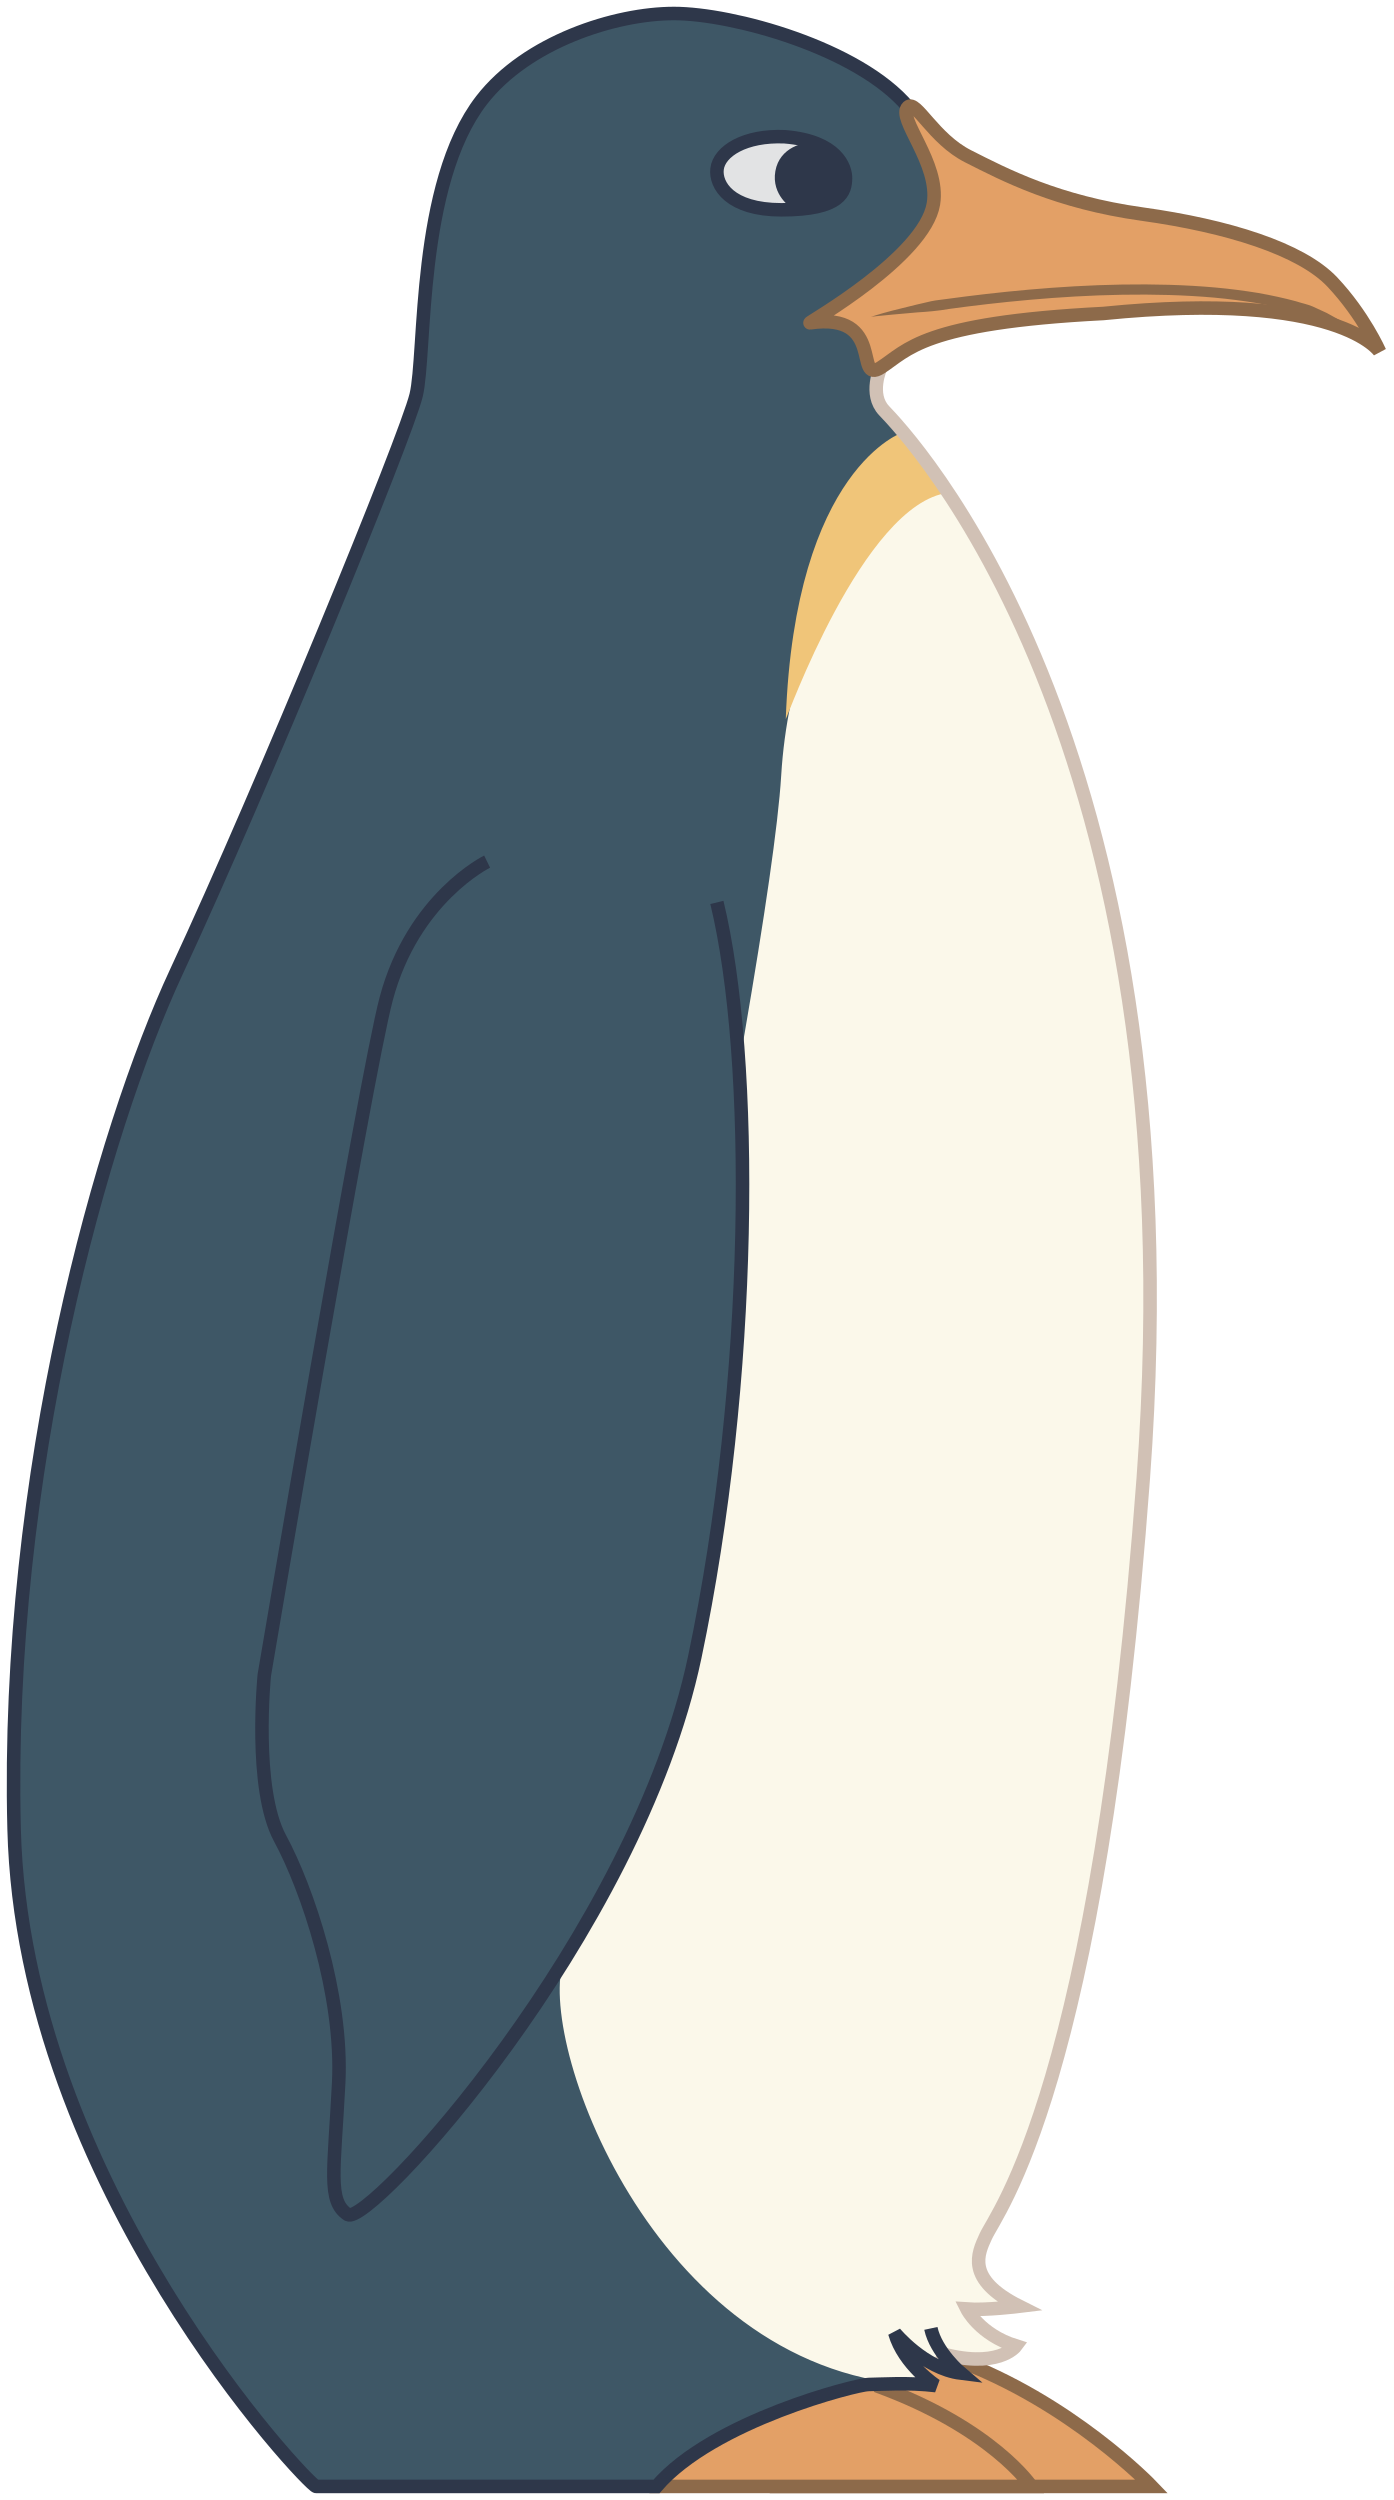
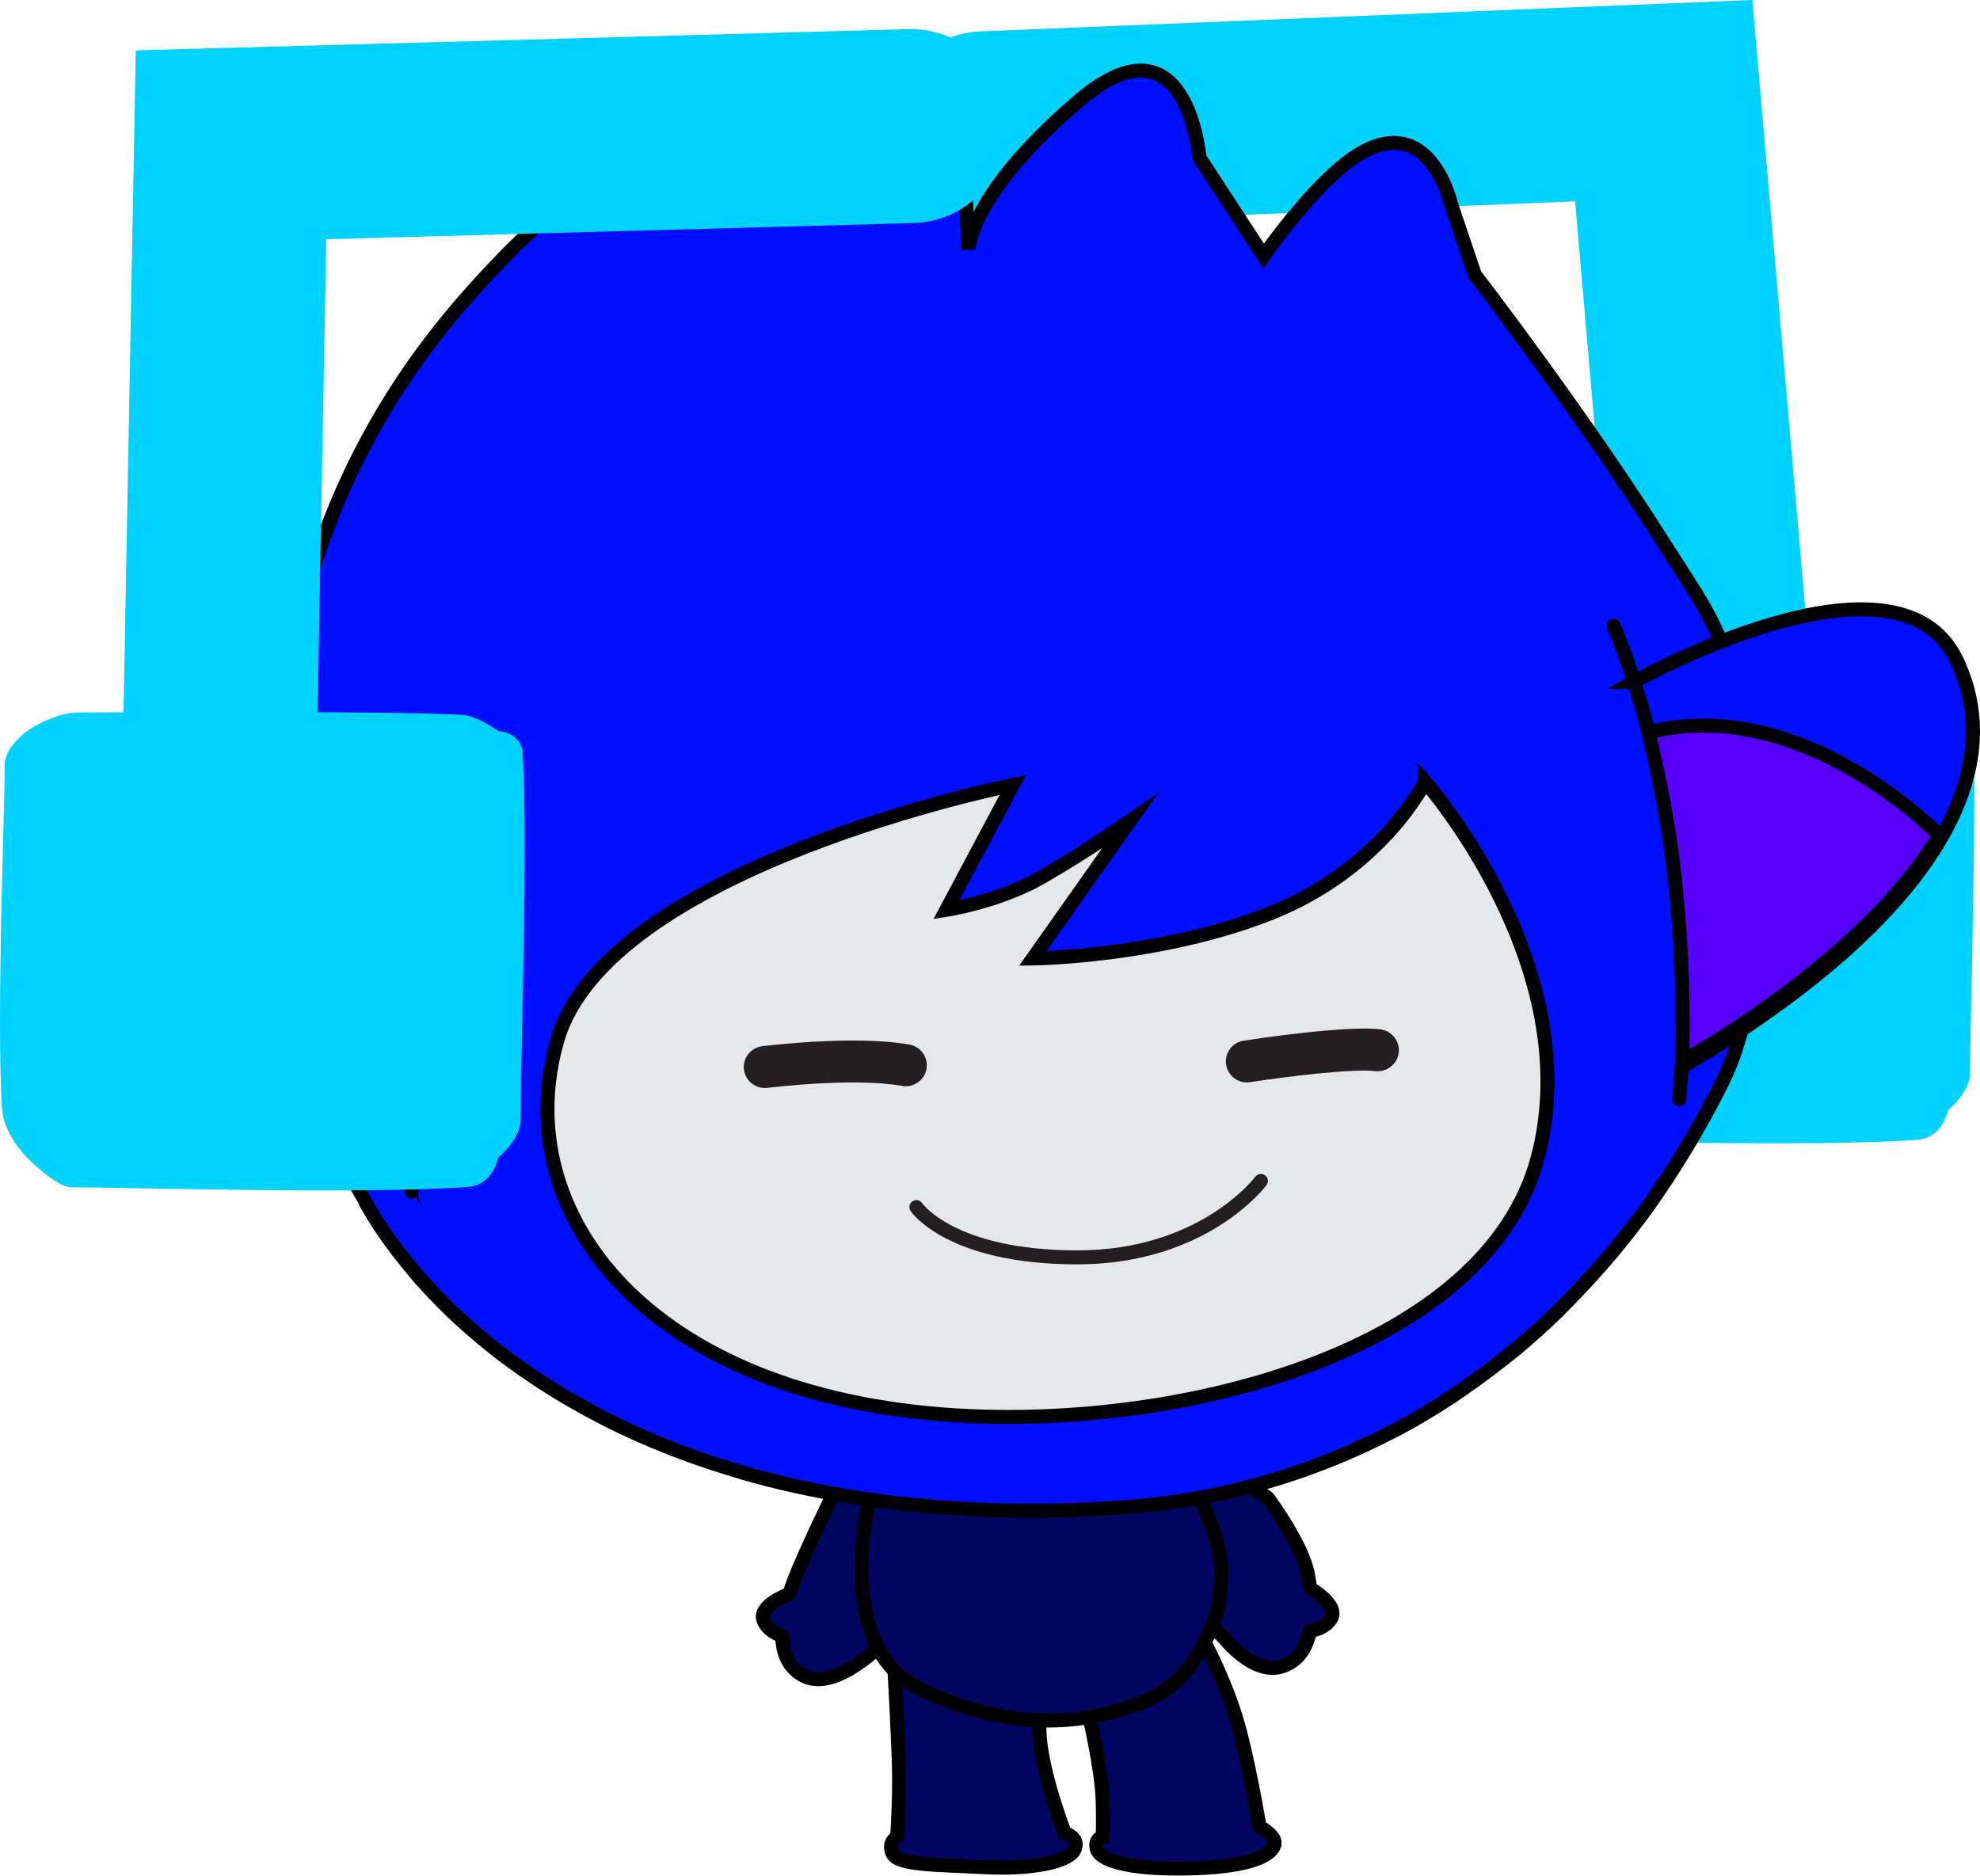
- <svg xmlns="http://www.w3.org/2000/svg" width="51.511" height="92.435" viewBox="0.687 0.689 51.511 92.435" version="1.1" xml:space="preserve">
-   <defs />
-   <g>
-     <g id="Page-1" fill-rule="evenodd">
-       <g id="penguin-b-[animals,bird,cold,north-pole,south-pole,ice,antarctica,arctic,robert-hunter]">
-         <g id="Body">
-           <path d="M 29.407 92.623 L 43.272 92.623 C 43.272 92.623 40.512 89.565 36.209 88.005 C 36.209 88.005 32.084 86.045 29.407 92.623 " id="Fill-1" fill="#E3A066" fill-rule="nonzero" stroke-width="1" stroke="none" />
-           <path d="M 29.147 92.623 L 43.272 92.623 C 43.272 92.623 40.262 89.471 35.959 87.912 " id="Stroke-3" stroke="#8D6A4A" stroke-width="0.5" fill="none" />
-           <path d="M 24.959 92.623 L 38.824 92.623 C 38.824 92.623 37.386 90.455 33.084 88.895 C 33.084 88.895 28.043 89.481 24.959 92.623 " id="Fill-5" fill="#E3A066" fill-rule="nonzero" stroke-width="1" stroke="none" />
-           <path d="M 24.699 92.623 L 38.824 92.623 C 38.824 92.623 37.386 90.455 33.084 88.895 " id="Stroke-7" stroke="#8D6A4A" stroke-width="0.5" fill="none" />
-           <path d="M 34.261 4.645 C 32.352 2.533 27.772 1.188 25.605 1.188 C 23.438 1.188 20.166 2.231 18.494 4.393 C 16.088 7.504 16.449 13.764 16.074 15.304 C 15.699 16.844 10.387 29.794 7.209 36.619 C 4.472 42.496 0.876 55.169 1.209 68.324 C 1.543 81.479 12.126 92.623 12.376 92.623 L 24.959 92.623 C 27.043 90.193 32.376 88.854 32.792 88.853 C 33.251 88.849 34.272 88.772 35.293 88.895 C 35.293 88.895 34.105 88.12 33.772 86.947 C 33.772 86.947 34.855 88.266 36.209 88.434 C 36.209 88.434 35.346 87.647 35.105 86.779 C 34.959 86.255 33.459 58.94 33.459 58.27 C 33.459 57.803 34.109 30.043 34.084 16.665 C 32.294 15.862 33.699 13.066 33.699 13.066 C 33.699 13.066 37.699 8.447 34.261 4.645 " id="Fill-9" fill="#3E5766" fill-rule="nonzero" stroke-width="1" stroke="none" />
-           <path d="M 34.665 17.392 C 34.665 17.392 30.015 21.989 29.571 29.363 C 29.126 36.736 22.209 70.001 21.459 73.436 C 20.709 76.871 25.386 88.959 35.292 88.895 C 35.292 88.895 33.771 88.078 33.771 86.947 C 33.771 86.947 35.434 88.458 36.101 88.416 C 36.101 88.416 35.542 87.912 35.146 86.937 C 35.146 86.937 35.855 88.601 38.251 87.428 C 38.251 87.428 36.519 87.112 36.436 86.064 C 36.436 86.064 37.542 85.962 38.376 85.962 C 38.376 85.962 36.408 84.825 36.916 83.939 C 40.626 77.478 41.71 69.332 42.859 56.637 C 44.105 42.874 41.855 31.373 38.355 23.623 C 36.761 20.235 34.665 17.392 34.665 17.392 " id="Fill-11" fill="#FBF8EA" fill-rule="nonzero" stroke-width="1" stroke="none" />
-           <path d="M 29.74 27.274 C 29.736 27.387 32.59 19.317 35.745 18.908 L 34.084 16.665 C 34.084 16.665 30.074 17.967 29.74 27.274 " id="Fill-13" fill="#F0C579" fill-rule="nonzero" stroke-width="1" stroke="none" />
-           <path d="M 33.251 14.28 C 33.251 14.28 32.801 15.266 33.376 15.873 C 34.091 16.627 44.993 27.826 42.959 55.337 C 41.292 77.876 37.554 82.452 37.133 83.379 C 36.852 83.996 36.366 84.956 38.376 85.962 C 38.376 85.962 37.135 86.116 36.436 86.064 C 36.436 86.064 36.907 87.009 38.251 87.428 C 38.251 87.428 37.584 88.335 35.334 87.665 " id="Stroke-15" stroke="#D1C1B5" stroke-width="0.5" fill="none" />
-           <path d="M 35.105 86.779 C 35.292 87.66 36.209 88.434 36.209 88.434 C 34.855 88.266 33.771 86.947 33.771 86.947 C 34.105 88.12 35.292 88.895 35.292 88.895 C 34.271 88.772 33.25 88.849 32.792 88.853 C 32.376 88.854 27.042 90.193 24.959 92.623 L 12.376 92.623 C 12.126 92.623 1.542 81.479 1.209 68.324 C 0.876 55.169 4.472 42.496 7.209 36.619 C 10.387 29.794 15.698 16.844 16.073 15.304 C 16.448 13.764 16.088 7.504 18.494 4.393 C 20.166 2.231 23.438 1.188 25.605 1.188 C 27.771 1.188 32.428 2.466 34.261 4.645 " id="Stroke-27" stroke="#2E374A" stroke-width="0.5" fill="none" />
-         </g>
-         <g id="Beak">
-           <path d="M 30.636 12.626 C 30.538 12.64 34.872 10.199 35.199 8.227 C 35.449 6.719 33.824 5.053 34.261 4.645 C 34.553 4.372 35.204 5.822 36.48 6.467 C 37.846 7.158 39.761 8.164 42.917 8.604 C 46.074 9.044 48.793 9.892 49.949 11.117 C 51.105 12.343 51.699 13.694 51.699 13.694 C 51.699 13.694 50.23 11.4 41.48 12.28 C 34.761 12.626 34.251 13.642 33.251 14.281 C 32.251 14.919 33.449 12.217 30.636 12.626 " id="Fill-17" fill="#E3A066" fill-rule="nonzero" stroke-width="1" stroke="none" />
-           <path d="M 32.886 12.406 C 32.886 12.406 33.166 12.308 33.662 12.178 C 33.912 12.117 34.215 12.042 34.562 11.955 C 34.737 11.915 34.923 11.871 35.118 11.826 C 35.315 11.783 35.526 11.771 35.743 11.736 C 37.485 11.498 39.821 11.249 42.17 11.21 C 43.344 11.19 44.521 11.22 45.621 11.319 C 46.171 11.368 46.701 11.44 47.202 11.52 C 47.703 11.609 48.173 11.712 48.603 11.828 C 48.815 11.898 49.026 11.938 49.215 12.018 C 49.4 12.103 49.576 12.184 49.741 12.26 C 50.062 12.434 50.339 12.585 50.55 12.74 C 50.77 12.877 50.918 13.021 51.023 13.109 C 51.127 13.2 51.183 13.247 51.183 13.247 C 51.183 13.247 51.12 13.21 51.001 13.14 C 50.882 13.07 50.713 12.964 50.48 12.862 C 50.255 12.744 49.964 12.64 49.634 12.522 C 49.296 12.422 48.916 12.323 48.504 12.191 C 48.087 12.079 47.629 11.978 47.14 11.892 C 46.649 11.813 46.129 11.743 45.587 11.694 C 44.504 11.597 43.34 11.567 42.177 11.587 C 39.848 11.626 37.525 11.873 35.794 12.11 C 35.363 12.186 34.963 12.217 34.607 12.239 C 34.252 12.271 33.942 12.298 33.687 12.321 C 33.432 12.345 33.232 12.365 33.095 12.379 C 32.96 12.392 32.886 12.406 32.886 12.406 " id="Fill-19" fill="#8D6A4A" fill-rule="nonzero" stroke-width="1" stroke="none" />
-           <path d="M 30.636 12.626 C 30.538 12.64 34.872 10.199 35.199 8.227 C 35.449 6.719 33.824 5.053 34.261 4.645 C 34.553 4.372 35.204 5.822 36.48 6.467 C 37.846 7.158 39.761 8.164 42.917 8.604 C 46.074 9.044 48.793 9.892 49.949 11.117 C 51.105 12.343 51.699 13.694 51.699 13.694 C 51.699 13.694 50.23 11.4 41.48 12.28 C 34.761 12.626 34.251 13.642 33.251 14.281 C 32.251 14.919 33.449 12.217 30.636 12.626 Z " id="Stroke-21" stroke="#8D6A4A" stroke-width="0.5" fill="none" />
-         </g>
-         <g id="Eye">
-           <path d="M 27.199 6.896 C 27.277 6.236 28.23 5.639 29.699 5.702 C 31.652 5.859 31.956 6.848 31.949 7.241 C 31.94 7.717 31.81 8.404 29.576 8.404 C 27.667 8.404 27.129 7.489 27.199 6.896 " id="Fill-23" fill="#E2E3E4" fill-rule="nonzero" stroke-width="1" stroke="none" />
-           <path d="M 29.964 8.384 C 29.964 8.384 29.199 7.913 29.355 7.017 C 29.511 6.124 30.428 5.927 30.773 5.959 C 31.119 5.99 31.396 6.286 31.396 6.286 C 31.396 6.286 32.136 6.844 31.949 7.457 C 31.761 8.07 30.834 8.343 30.834 8.343 C 30.834 8.343 30.088 8.447 29.964 8.384 " id="Fill-25" fill="#2E374A" fill-rule="nonzero" stroke-width="1" stroke="none" />
-           <path d="M 27.199 6.939 C 27.277 6.279 28.23 5.682 29.699 5.745 C 31.652 5.901 31.956 6.891 31.949 7.284 C 31.94 7.76 31.81 8.447 29.576 8.447 C 27.667 8.447 27.129 7.531 27.199 6.939 Z " id="Stroke-29" stroke="#2E374A" stroke-width="0.5" fill="none" />
-         </g>
-         <g id="Group-34">
-           <path d="M 18.698 32.546 C 18.698 32.546 15.959 33.887 14.966 37.621 C 14.194 40.521 10.459 62.627 10.459 62.627 C 10.459 62.627 10.042 66.817 11.042 68.66 C 12.042 70.503 13.376 74.441 13.209 77.709 C 13.042 80.977 12.792 82.066 13.542 82.568 C 14.292 83.071 24.209 72.262 26.376 61.956 C 28.542 51.65 28.593 39.836 27.193 34.055 " id="Fill-31" fill="#3E5766" fill-rule="nonzero" stroke-width="1" stroke="none" />
-           <path d="M 18.698 32.546 C 18.698 32.546 15.959 33.887 14.966 37.621 C 14.194 40.521 10.459 62.627 10.459 62.627 C 10.459 62.627 10.042 66.817 11.042 68.66 C 12.042 70.503 13.376 74.441 13.209 77.709 C 13.042 80.977 12.792 82.066 13.542 82.568 C 14.292 83.071 24.209 72.262 26.376 61.956 C 28.542 51.65 28.593 39.836 27.193 34.055 " id="Stroke-33" stroke="#2E374A" stroke-width="0.5" fill="none" />
-         </g>
-       </g>
+ <svg xmlns="http://www.w3.org/2000/svg" version="1.1" width="127.575" height="120.849" viewBox="0,0,127.575,120.849">
+   <g transform="translate(-173.6426,-119.3742)">
+     <g data-paper-data="{&quot;isPaintingLayer&quot;:true}" fill-rule="nonzero" stroke-miterlimit="10" stroke-dasharray="" stroke-dashoffset="0" style="mix-blend-mode: normal">
+       <path d="M268.779,190.935c0,0 -1.502,-1.489 -1.607,-3.112c-0.381,-5.865 0.173,-19.241 0.173,-22.227c0,-1.111 1.434,-2.151 1.434,-2.151c0,0 1.696,-1.195 3.347,-1.195c3.915,0 19.409,-0.123 24.651,0.152c1.036,0.054 2.361,1.043 2.361,1.043c0,0 1.489,0.086 1.576,1.409c0.362,5.465 -0.142,20.514 -0.142,23.691c0,1.218 -1.434,2.39 -1.434,2.39c0,0 -0.295,1.755 -1.933,1.885c-6.275,0.498 -22.461,0.027 -25.557,0.027c-1.012,0 -2.869,-1.912 -2.869,-1.912z" fill="#00d2ff" stroke="none" stroke-width="NaN" stroke-linecap="butt" stroke-linejoin="miter" />
+       <path d="M237.063,127.642l43.776,-1.78l3.757,43.238" data-paper-data="{&quot;index&quot;:null}" fill="none" stroke="#00d2ff" stroke-width="12.5" stroke-linecap="round" stroke-linejoin="miter" />
+       <path d="M233.392,214.298v0v0v0v0v0v0c2.199,4.086 -2.282,10.191 -2.653,10.728c-0.642,0.626 0,0 -0.011,0.015c0,0 -3.22,3.477 -5.35,2.298c-0.907,-0.501 -1.317,-1.388 -1.338,-2.551c-0.398,-0.127 -0.949,-0.397 -1.195,-0.98c-0.411,-0.969 1.657,-1.718 1.657,-1.718v0.014c0.095,-0.299 0.197,-0.607 0.32,-0.926c0.699,-1.808 2.421,-5.342 2.421,-5.342c0,0 3.921,-5.676 6.149,-1.538z" fill="#000560" stroke="#000000" stroke-width="0.902" stroke-linecap="round" stroke-linejoin="round" />
+       <path d="M258.056,221.721v0v0v0v0v0v0c0,0 1.907,1.096 1.333,1.979c-0.342,0.536 -0.933,0.706 -1.345,0.764c-0.22,1.136 -0.777,1.944 -1.758,2.28c-1.498,0.515 -3.016,-0.9 -3.898,-1.954c-0.43,-0.413 -0.914,-0.866 -1.349,-1.229c-1.099,-0.919 -3.169,-6.205 -2.143,-8.792c1.026,-2.587 6.434,1.128 6.434,1.128c1.137,1.555 2.311,3.555 2.57,4.867c0.065,0.336 0.113,0.66 0.153,0.975z" fill="#000560" stroke="#000000" stroke-width="0.902" stroke-linecap="round" stroke-linejoin="round" />
+       <path d="M235.78,224.645v0v0v0v0v0v0c3.901,1.486 5.44,2.295 4.891,5.403c-0.412,2.33 1.577,7.447 1.577,7.447c0,0 0.966,0.277 0.634,1.056c-0.331,0.787 -2.726,1.311 -5.831,1.146c-3.104,-0.164 -5.542,-0.128 -5.894,-0.873c-0.353,-0.742 0.294,-1.087 0.294,-1.087c0,0 0.12,-1.758 0.124,-3.648c0,-1.89 -0.3,-7.061 -0.3,-7.061c0,0 0.606,-3.867 4.506,-2.382z" fill="#000560" stroke="#000000" stroke-width="0.902" stroke-linecap="butt" stroke-linejoin="miter" />
+       <path d="M245.852,225.335v0v0v0v0v0v0c2.933,-1.339 4.716,-1.561 5.468,0.002c0,0 1.47,2.746 2.21,5.607c0.738,2.859 1.267,6.147 1.267,6.147c0,0 0.98,0.521 0.973,1.036c-0.005,0.514 -0.849,1.52 -5.298,1.645c-4.448,0.12 -6.032,-0.61 -6.17,-1.283c-0.141,-0.672 0.381,-0.732 0.381,-0.732c0,0 0.061,-0.73 0,-2.495c-0.06,-1.765 -0.793,-5.017 -0.793,-5.017c0,0 -0.971,-3.571 1.962,-4.91z" fill="#000560" stroke="#000000" stroke-width="0.902" stroke-linecap="butt" stroke-linejoin="miter" />
+       <path d="M239.153,210.679v0v0v0v0v0v0c8.106,-0.627 11.203,4.074 11.201,4.073c0.66,1.214 1.479,2.927 1.819,4.492c0.094,0.432 0.152,0.918 0.166,1.44c0,0 -0.048,1.811 -0.224,2.364c-0.738,2.317 -1.94,4.853 -4.816,5.999c-4.514,1.808 -9.319,1.586 -14.312,-0.789c-1.685,-0.799 -2.683,-2.162 -3.222,-3.712c-0.385,-1.116 -0.549,-2.571 -0.549,-2.571c-0.236,-2.42 0.187,-4.783 0.412,-5.811c0,0 1.418,-4.858 9.523,-5.485z" fill="#000560" stroke="#000000" stroke-width="0.902" stroke-linecap="butt" stroke-linejoin="miter" />
+       <path d="M197.207,196.881v0v0v0v0v0v0c-0.048,-0.083 -1.444,-2.415 -1.444,-2.416c-3.873,-6.216 -4.731,-20.276 -4.394,-24.664l0.03,-0.21c1.1,-18.599 9.75,-28.526 14.858,-33.78c11.594,-11.933 29.169,-12.419 29.169,-12.419l0.623,12.073c0,0 -0.033,-3.472 7.037,-9.543c7.068,-6.07 7.841,3.617 7.841,3.617l4.134,6.329c0,0 3.27,-4.713 5.949,-6.435c4.751,-3.048 6.128,3.102 6.128,3.102l1.533,4.544c0,0 7.07,9.166 12.482,17.778c1.158,1.838 2.5,3.698 3.351,5.838c3.095,7.775 3.541,21.631 0.072,28.495c-0.599,1.214 -1.252,2.393 -1.929,3.553c-0.176,0.298 -0.353,0.594 -0.532,0.886c-0.62,1.019 -1.267,2.019 -1.948,2.988c-0.092,0.129 -0.176,0.266 -0.268,0.395c-0.772,1.078 -1.586,2.116 -2.432,3.126c-0.202,0.244 -0.415,0.479 -0.622,0.721c-0.726,0.834 -1.477,1.644 -2.249,2.423c-0.178,0.182 -0.351,0.367 -0.531,0.543c-0.929,0.908 -1.896,1.773 -2.893,2.599c-0.222,0.181 -0.449,0.355 -0.673,0.532c-0.837,0.668 -1.701,1.305 -2.586,1.913c-0.255,0.173 -0.504,0.355 -0.762,0.525c-1.08,0.71 -2.187,1.377 -3.329,1.993c-0.204,0.111 -0.42,0.208 -0.627,0.316c-0.977,0.508 -1.976,0.975 -2.996,1.408c-4.318,1.83 -9.006,3.022 -14.04,3.385c-5.753,0.414 -10.962,0.24 -15.666,-0.373c-1.163,-0.152 -2.295,-0.333 -3.397,-0.536c-0.209,-0.042 -0.418,-0.083 -0.625,-0.124c-1.117,-0.22 -2.214,-0.456 -3.266,-0.726c-0.006,-0.002 -0.014,-0.004 -0.022,-0.005c-1.054,-0.267 -2.068,-0.567 -3.058,-0.884c-0.173,-0.055 -0.351,-0.11 -0.523,-0.166c-0.951,-0.311 -1.878,-0.644 -2.772,-0.997c-0.157,-0.059 -0.309,-0.127 -0.465,-0.189c-0.882,-0.355 -1.742,-0.725 -2.567,-1.117c-0.032,-0.018 -0.067,-0.03 -0.098,-0.046c-0.845,-0.404 -1.652,-0.826 -2.436,-1.258c-0.146,-0.081 -0.292,-0.161 -0.434,-0.242c-0.754,-0.428 -1.486,-0.866 -2.182,-1.317c-0.106,-0.068 -0.208,-0.138 -0.313,-0.207c-0.661,-0.437 -1.301,-0.882 -1.913,-1.337c-0.063,-0.043 -0.133,-0.089 -0.193,-0.137c-0.638,-0.479 -1.241,-0.969 -1.822,-1.462c-0.113,-0.095 -0.224,-0.19 -0.332,-0.285c-0.567,-0.493 -1.112,-0.988 -1.625,-1.494c-0.059,-0.055 -0.112,-0.114 -0.17,-0.17c-0.483,-0.481 -0.941,-0.965 -1.375,-1.45c-0.06,-0.07 -0.129,-0.139 -0.191,-0.207c-0.444,-0.51 -1.403,-1.719 -1.477,-1.815c-0.386,-0.511 -0.754,-1.02 -1.087,-1.527c-0.021,-0.032 -0.041,-0.063 -0.059,-0.095c-0.32,-0.488 -0.61,-0.969 -0.882,-1.448z" fill="#000eff" stroke="#000000" stroke-width="0.902" stroke-linecap="butt" stroke-linejoin="miter" />
+       <path d="M265.461,169.747v0v0v0v0v0v0c0,0 10.514,11.886 7.265,24.217c-3.247,12.327 -22.653,17.549 -37.563,16.612c-19.711,-1.24 -28.849,-12.979 -25.605,-24.181c3.248,-11.203 29.343,-16.439 29.343,-16.439l-4.285,8.049c0,0 3.375,-0.521 6.102,-2.08c2.726,-1.556 5.715,-3.632 5.715,-3.632l-6.244,8.845c0,0 8.246,-0.088 15.387,-2.946c7.141,-2.854 9.885,-8.443 9.885,-8.443z" fill="#e6e7e8" stroke="#000000" stroke-width="0.902" stroke-linecap="butt" stroke-linejoin="miter" />
+       <path d="M278.914,163.32c0,0 16.924,-9.506 20.792,-1.423c3.868,8.083 -3.051,17.555 -17.491,26.126c0,0 0.319,-14.072 -3.3,-24.703v0v0zM278.914,163.32c-0.302,-1.244 -1.302,-3.623 -1.302,-3.623M281.839,190.214l0.181,-2.276" fill="#000eff" stroke="#000000" stroke-width="0.902" stroke-linecap="round" stroke-linejoin="miter" />
+       <path d="M282.021,187.938c0.094,-2.606 0.09,-6.898 -0.497,-12.256c-0.339,-3.119 -0.993,-6.336 -1.664,-9.114l0.002,0.004c9.913,-2.523 18.736,6.639 18.736,6.639h0.004c-4.955,8.225 -16.5,14.501 -16.5,14.501l-0.079,0.227v0v0z" fill="#5500ff" stroke="#000000" stroke-width="0.902" stroke-linecap="butt" stroke-linejoin="miter" />
+       <path d="M199.486,194.223c-14.056,-5.593 -21.641,-13.157 -19.517,-21.102c2.125,-7.946 18.515,-1.88 18.515,-1.88c-1.503,10.225 1.002,22.982 1.002,22.982v0v0zM199.058,167.746c0,0 -0.504,2.316 -0.572,3.495M199.643,194.114l0.52,2.044" fill="#9a8479" stroke="#000000" stroke-width="0.902" stroke-linecap="round" stroke-linejoin="miter" />
+       <path d="M199.538,193.92c0,0 -11.149,-3.949 -16.807,-10.675l0.003,-0.001c0,0 6.313,-9.683 15.432,-8.901l0.001,-0.003c-0.152,2.63 -0.218,5.657 -0.023,8.546c0.33,4.966 1.005,8.871 1.5,11.228l-0.106,-0.194v0v0z" fill="#5500ff" stroke="#000000" stroke-width="0.902" stroke-linecap="butt" stroke-linejoin="miter" />
+       <path d="M253.974,189.127c-0.654,-0.003 -1.225,-0.479 -1.33,-1.146c-0.115,-0.738 0.39,-1.431 1.129,-1.546c0.672,-0.103 6.627,-1.007 8.819,-0.725c0.742,0.097 1.266,0.776 1.173,1.513c-0.097,0.743 -0.786,1.256 -1.516,1.173c-1.379,-0.173 -5.67,0.343 -8.06,0.712c-0.072,0.014 -0.144,0.019 -0.215,0.019v0v0v0v0v0v0z" fill="#231f20" stroke="none" stroke-width="0.902" stroke-linecap="butt" stroke-linejoin="miter" />
+       <path d="M232.024,189.372c-0.085,0.001 -0.171,-0.007 -0.259,-0.021c-3.133,-0.565 -8.621,0.12 -8.675,0.126c-0.729,0.09 -1.417,-0.428 -1.513,-1.17c-0.094,-0.74 0.43,-1.418 1.172,-1.513c0.243,-0.027 5.952,-0.741 9.496,-0.104c0.735,0.131 1.225,0.835 1.092,1.574c-0.117,0.643 -0.679,1.099 -1.314,1.107v0v0v0v0v0v0z" fill="#231f20" stroke="none" stroke-width="0.902" stroke-linecap="butt" stroke-linejoin="miter" />
+       <path d="M254.885,195.474c0,0 -3.652,4.925 -11.831,4.925c-8.177,0 -10.366,-3.237 -10.366,-3.237" fill="none" stroke="#231f20" stroke-width="0.902" stroke-linecap="round" stroke-linejoin="miter" />
+       <path d="M175.384,193.971c0,0 -1.502,-1.489 -1.607,-3.112c-0.381,-5.865 0.173,-19.241 0.173,-22.227c0,-1.111 1.434,-2.151 1.434,-2.151c0,0 1.696,-1.195 3.347,-1.195c3.915,0 19.409,-0.123 24.651,0.152c1.036,0.054 2.361,1.043 2.361,1.043c0,0 1.489,0.086 1.576,1.409c0.362,5.465 -0.142,20.514 -0.142,23.691c0,1.218 -1.434,2.39 -1.434,2.39c0,0 -0.295,1.755 -1.933,1.885c-6.275,0.498 -22.461,0.027 -25.557,0.027c-1.012,0 -2.869,-1.912 -2.869,-1.912z" fill="#00d2ff" stroke="none" stroke-width="NaN" stroke-linecap="butt" stroke-linejoin="miter" />
+       <path d="M187.725,172.099l0.804,-43.394l43.796,-1.205" fill="none" stroke="#00d2ff" stroke-width="12.5" stroke-linecap="round" stroke-linejoin="miter" />
    </g>
  </g>
</svg>
